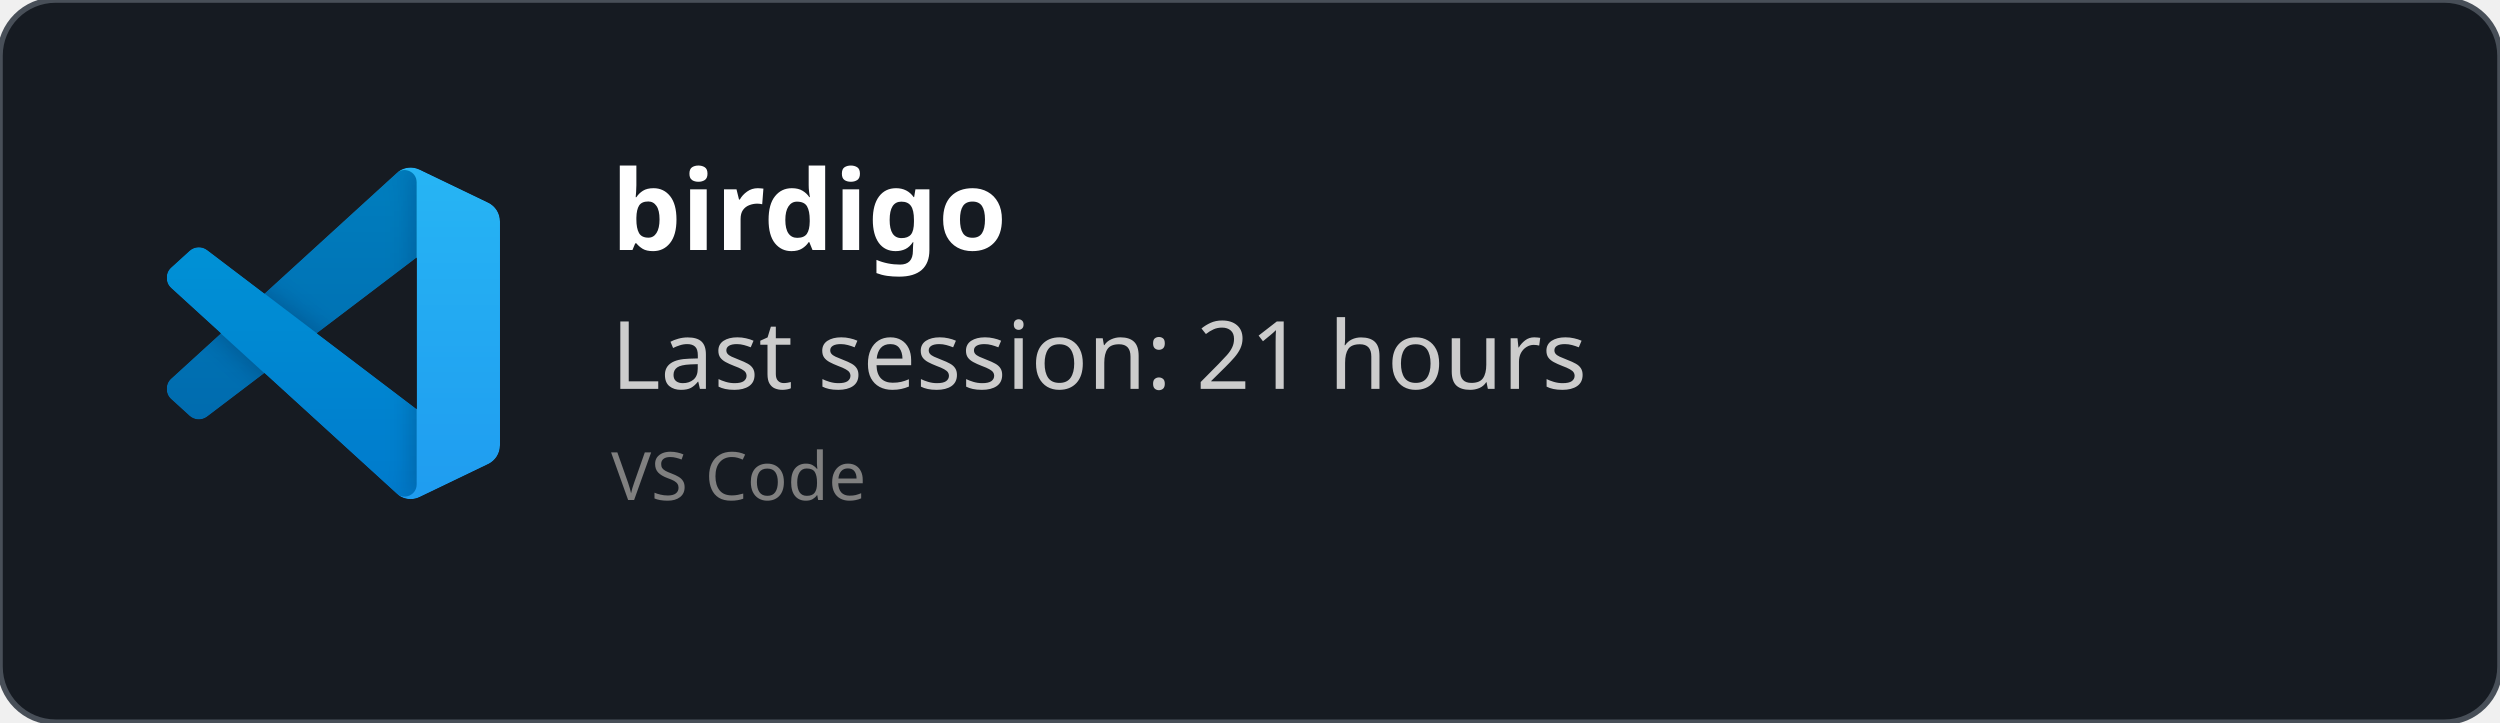
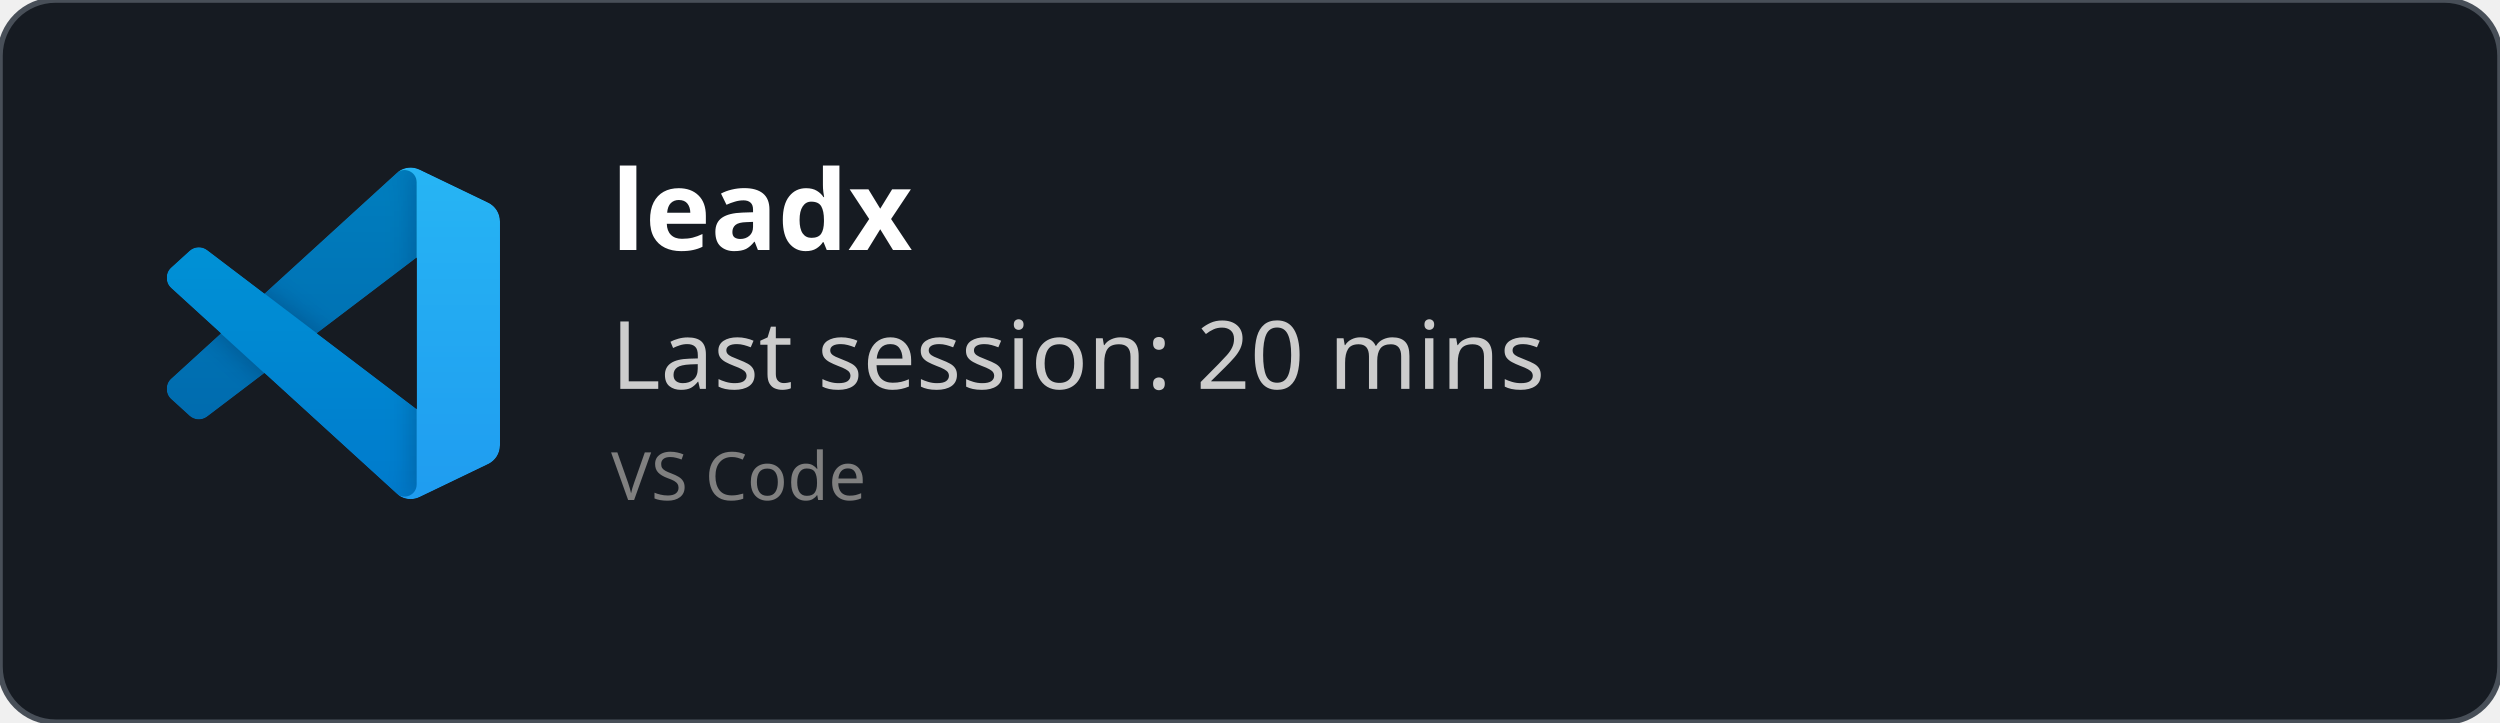
<svg xmlns="http://www.w3.org/2000/svg" width="450" height="130" viewBox="0 0 450 130" fill="none" role="img">
  <style>
    *{
        font-family: 'Segoe UI', Ubuntu, monospace
    }
    </style>
  <defs>
    <clipPath id="horizontalClip" x="20" y="20" width="500" height="200">
      <rect x="90" y="20" width="300" height="50" />
    </clipPath>
  </defs>
  <rect width="450" height="130" fill="rgba(22,27,34)" stroke="#484f58" stroke-width="1" fill-opacity="1" stroke-opacity="1" x="0" y="0" rx="10px" ry="10px">
    </rect>
  <svg width="60" height="60" x="30" y="30" viewBox="0 0 100 100" fill="none" id="vscode">
    <mask id="mask0" mask-type="alpha" maskUnits="userSpaceOnUse" x="0" y="0" width="100" height="100">
      <path fill-rule="evenodd" clip-rule="evenodd" d="M70.912 99.317C72.487 99.931 74.283 99.891 75.873 99.126L96.461 89.22C98.624 88.179 100 85.989 100 83.587V16.413C100 14.011 98.624 11.822 96.461 10.781L75.873 0.874C73.786 -0.13 71.345 0.116 69.513 1.447C69.252 1.637 69.003 1.849 68.769 2.083L29.355 38.041L12.187 25.01C10.589 23.797 8.354 23.896 6.869 25.246L1.363 30.255C-0.453 31.906 -0.455 34.763 1.359 36.417L16.247 50L1.359 63.583C-0.455 65.237 -0.453 68.094 1.363 69.745L6.869 74.754C8.354 76.104 10.589 76.204 12.187 74.99L29.355 61.959L68.769 97.917C69.392 98.541 70.125 99.01 70.912 99.317ZM75.015 27.299L45.109 50L75.015 72.701V27.299Z" fill="white" />
    </mask>
    <g mask="url(#mask0)">
      <path d="M96.461 10.796L75.857 0.876C73.472 -0.273 70.622 0.212 68.75 2.083L1.299 63.583C-0.516 65.237 -0.514 68.094 1.303 69.745L6.813 74.754C8.298 76.104 10.535 76.204 12.134 74.99L93.361 13.37C96.086 11.303 100 13.246 100 16.667V16.427C100 14.027 98.625 11.838 96.461 10.796Z" fill="#0065A9" />
      <g filter="url(#filter0_d)">
        <path d="M96.461 89.204L75.857 99.124C73.472 100.273 70.622 99.788 68.75 97.917L1.299 36.417C-0.516 34.763 -0.514 31.906 1.303 30.255L6.813 25.246C8.298 23.896 10.535 23.796 12.134 25.009L93.361 86.63C96.086 88.697 100 86.754 100 83.333V83.573C100 85.974 98.625 88.162 96.461 89.204Z" fill="#007ACC" />
      </g>
      <g filter="url(#filter1_d)">
        <path d="M75.858 99.126C73.472 100.274 70.622 99.788 68.75 97.917C71.056 100.223 75 98.59 75 95.328V4.672C75 1.41 71.056 -0.223 68.75 2.083C70.622 0.211 73.472 -0.274 75.858 0.874L96.459 10.781C98.623 11.822 100 14.011 100 16.413V83.587C100 85.989 98.623 88.179 96.459 89.22L75.858 99.126Z" fill="#1F9CF0" />
      </g>
      <g style="mix-blend-mode:overlay" opacity="0.25">
        <path fill-rule="evenodd" clip-rule="evenodd" d="M70.851 99.317C72.426 99.931 74.222 99.891 75.812 99.126L96.4 89.22C98.563 88.179 99.939 85.989 99.939 83.587V16.413C99.939 14.011 98.564 11.822 96.4 10.781L75.812 0.874C73.725 -0.13 71.284 0.116 69.453 1.447C69.191 1.637 68.942 1.849 68.708 2.083L29.294 38.041L12.126 25.01C10.528 23.796 8.293 23.896 6.809 25.246L1.302 30.255C-0.513 31.906 -0.515 34.763 1.298 36.417L16.186 50L1.298 63.583C-0.515 65.237 -0.513 68.094 1.302 69.745L6.809 74.754C8.293 76.104 10.528 76.204 12.126 74.99L29.294 61.959L68.708 97.917C69.332 98.54 70.064 99.01 70.851 99.317ZM74.954 27.299L45.048 50L74.954 72.701V27.299Z" fill="url(#paint0_linear)" />
      </g>
    </g>
    <defs>
      <filter id="filter0_d" x="-8.394" y="15.829" width="116.727" height="92.246" filterUnits="userSpaceOnUse" color-interpolation-filters="sRGB">
        <feFlood flood-opacity="0" result="BackgroundImageFix" />
        <feColorMatrix in="SourceAlpha" type="matrix" values="0 0 0 0 0 0 0 0 0 0 0 0 0 0 0 0 0 0 127 0" />
        <feOffset />
        <feGaussianBlur stdDeviation="4.167" />
        <feColorMatrix type="matrix" values="0 0 0 0 0 0 0 0 0 0 0 0 0 0 0 0 0 0 0.25 0" />
        <feBlend mode="overlay" in2="BackgroundImageFix" result="effect1_dropShadow" />
        <feBlend mode="normal" in="SourceGraphic" in2="effect1_dropShadow" result="shape" />
      </filter>
      <filter id="filter1_d" x="60.417" y="-8.076" width="47.917" height="116.151" filterUnits="userSpaceOnUse" color-interpolation-filters="sRGB">
        <feFlood flood-opacity="0" result="BackgroundImageFix" />
        <feColorMatrix in="SourceAlpha" type="matrix" values="0 0 0 0 0 0 0 0 0 0 0 0 0 0 0 0 0 0 127 0" />
        <feOffset />
        <feGaussianBlur stdDeviation="4.167" />
        <feColorMatrix type="matrix" values="0 0 0 0 0 0 0 0 0 0 0 0 0 0 0 0 0 0 0.25 0" />
        <feBlend mode="overlay" in2="BackgroundImageFix" result="effect1_dropShadow" />
        <feBlend mode="normal" in="SourceGraphic" in2="effect1_dropShadow" result="shape" />
      </filter>
      <linearGradient id="paint0_linear" x1="49.939" y1="0.258" x2="49.939" y2="99.742" gradientUnits="userSpaceOnUse">
        <stop stop-color="white" />
        <stop offset="1" stop-color="white" stop-opacity="0" />
      </linearGradient>
    </defs>
  </svg>
  <text x="110" y="45" font-size="20" clip-path="url(#horizontalClip)" font-weight="bold" font-family="Ubuntu" fill="white">
-     birdigo
+     leadx
    </text>
  <text x="110" y="70" font-size="17px" font-family="Ubuntu" fill="#ccc">
-     Last session: 21 hours
+     Last session: 20 mins
    </text>
  <text x="110" y="90" font-size="12px" font-family="Ubuntu" fill="grey">
    VS Code
    </text>
</svg>
